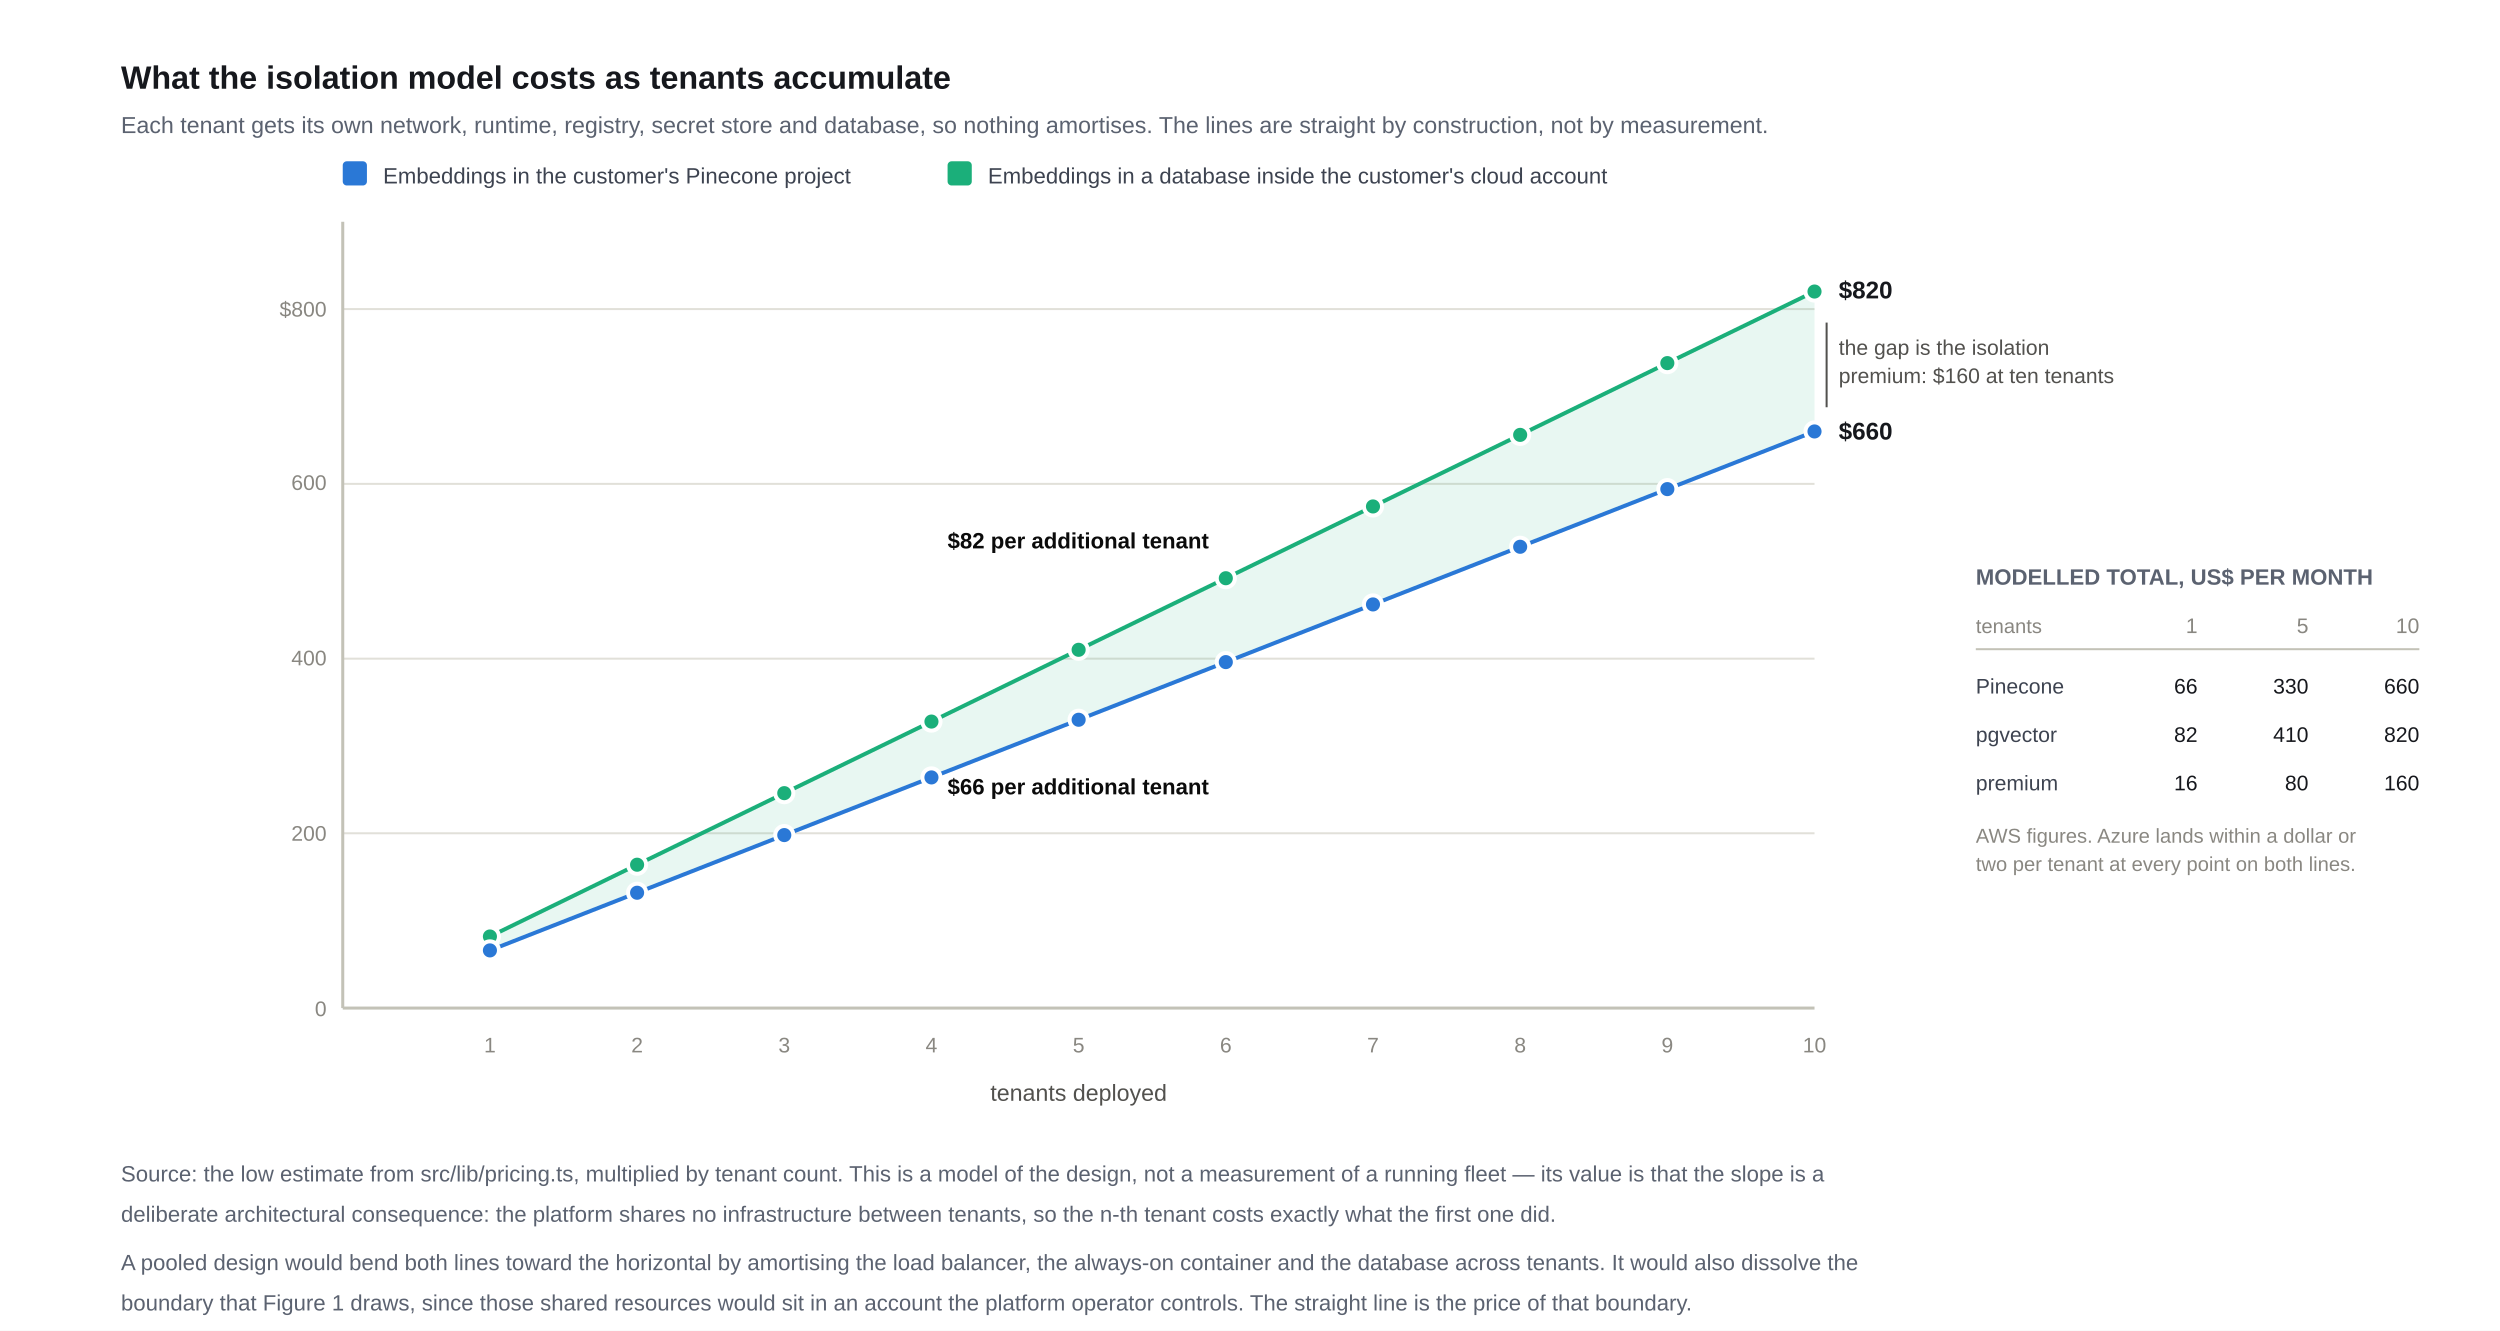
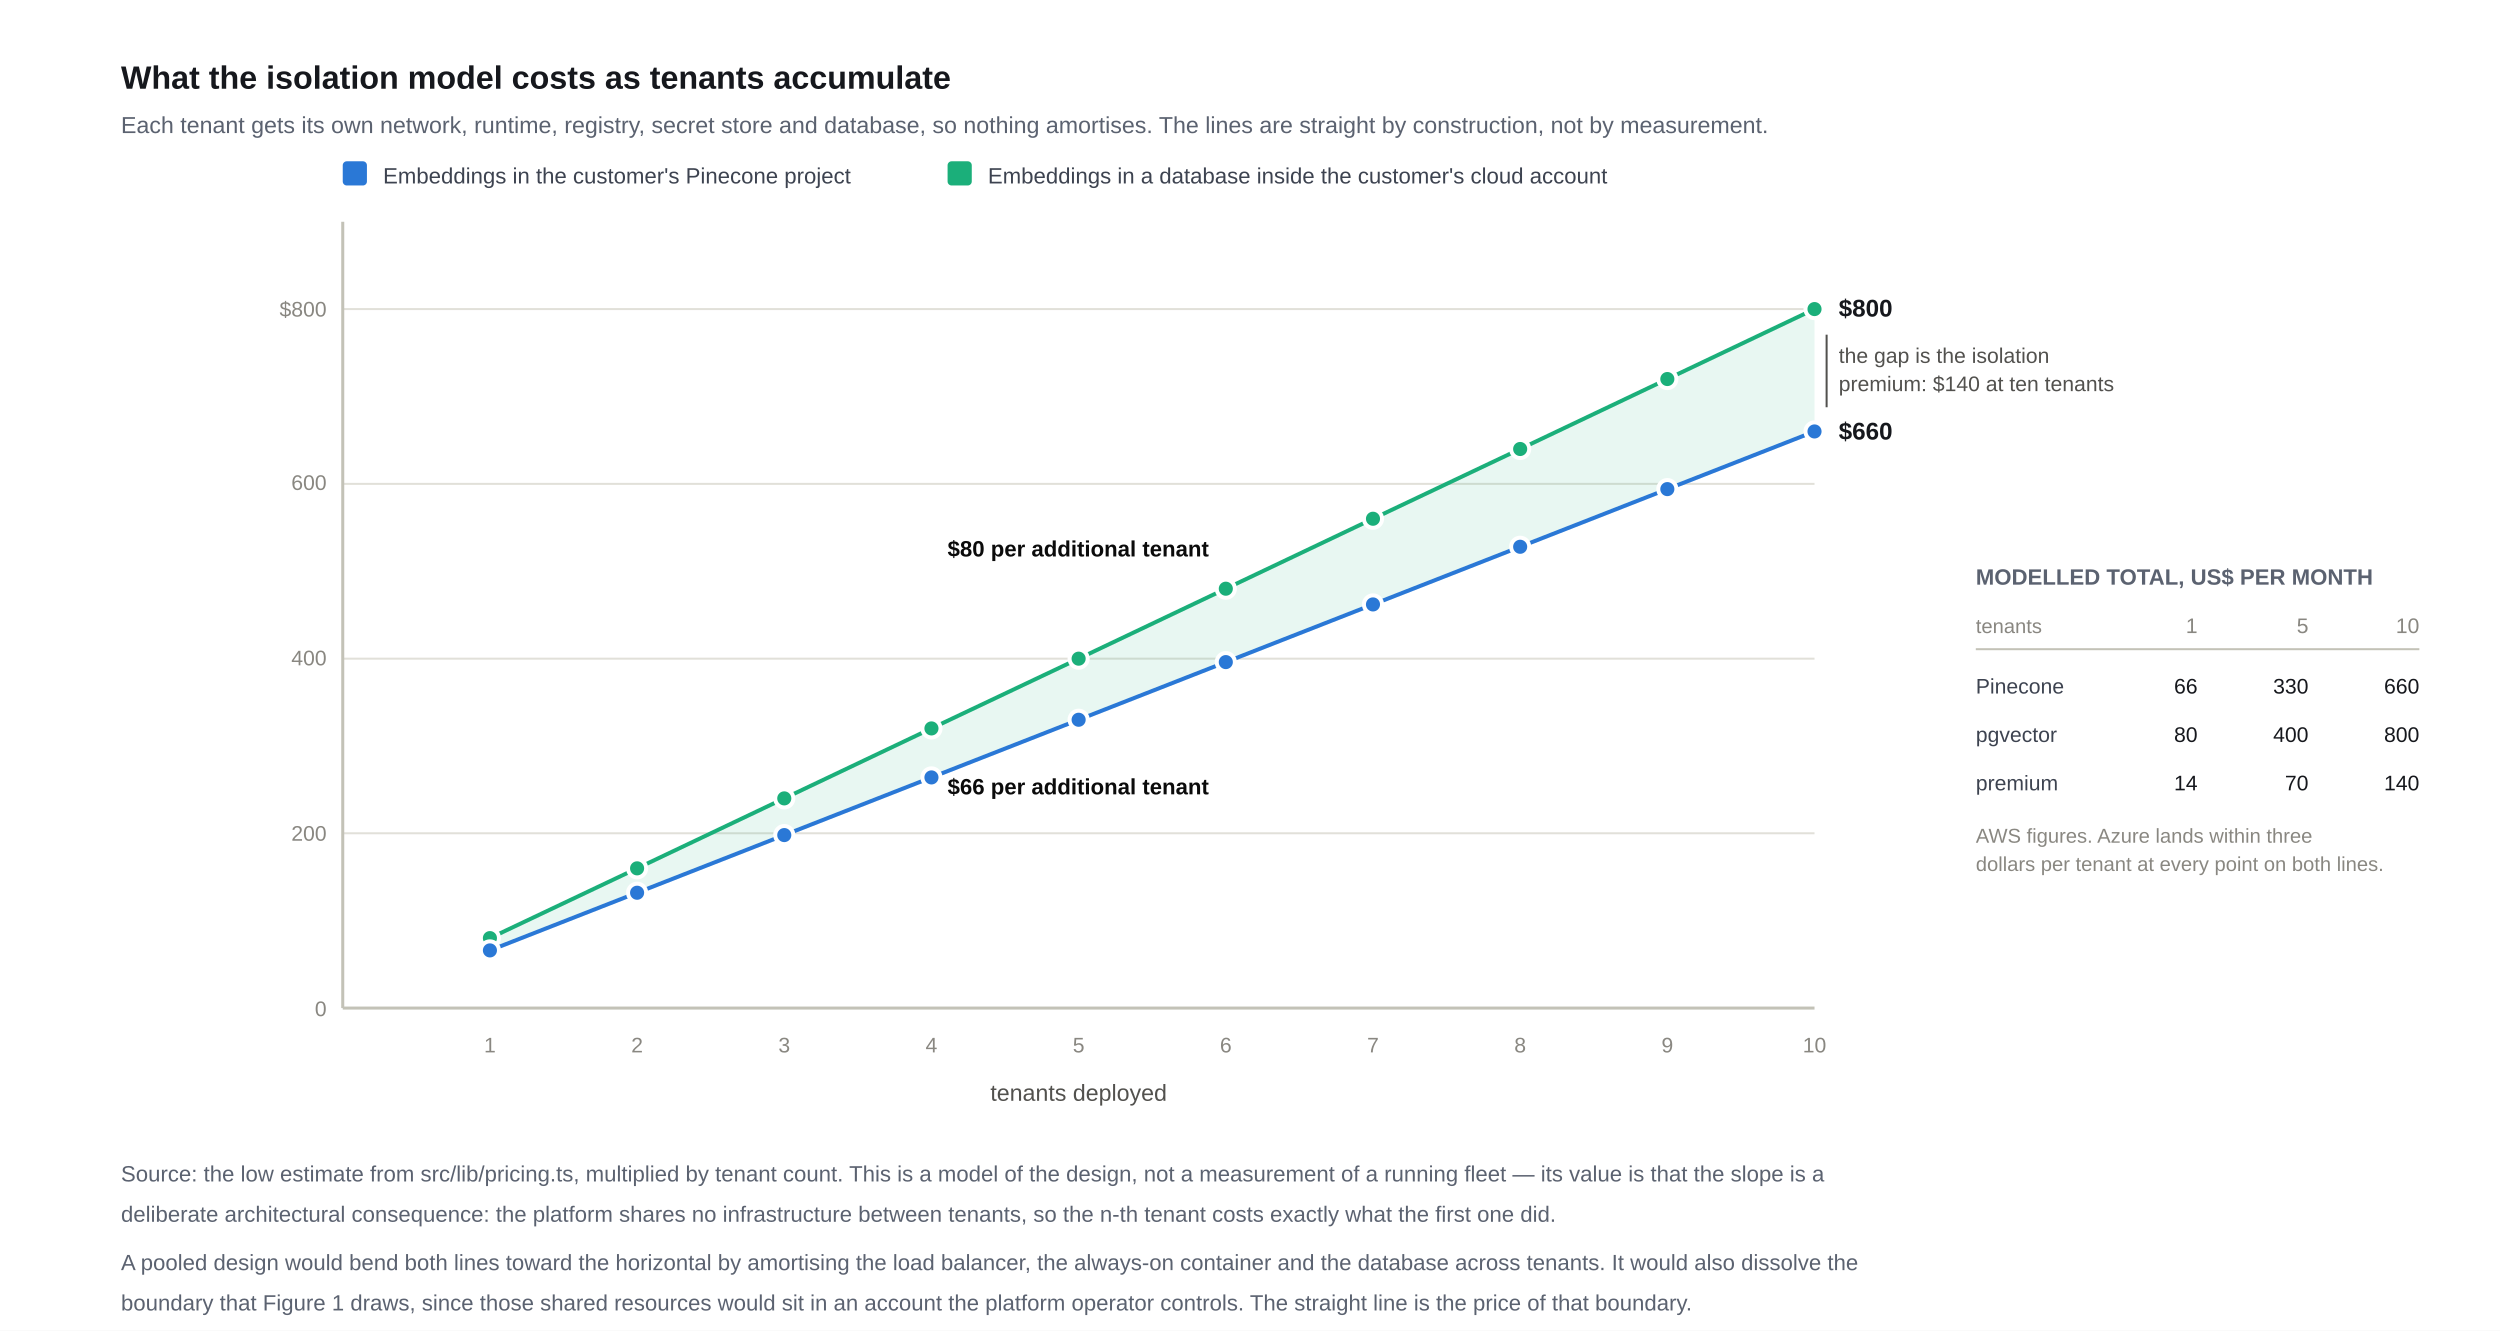
<svg xmlns="http://www.w3.org/2000/svg" viewBox="0 0 1240 660" width="1240" height="660" role="img" aria-label="Modelled cost against tenant count: both configurations scale linearly because no infrastructure is shared, and the gap between them is the monthly premium for keeping embeddings inside the customer's account.">
  <rect x="0" y="0" width="1240" height="660" fill="#ffffff" />
  <g font-family="Arial, Helvetica, sans-serif" fill="#16181d">
    <text x="60" y="44" font-size="16" font-weight="bold">What the isolation model costs as tenants accumulate</text>
    <text x="60" y="66" font-size="11.5" fill="#5b6270">Each tenant gets its own network, runtime, registry, secret store and database, so nothing amortises. The lines are straight by construction, not by measurement.</text>
    <g>
      <rect x="170" y="80" width="12" height="12" rx="2" fill="#2a78d6" />
      <text x="190" y="91" font-size="11" fill="#3d4350">Embeddings in the customer's Pinecone project</text>
      <rect x="470" y="80" width="12" height="12" rx="2" fill="#1baf7a" />
      <text x="490" y="91" font-size="11" fill="#3d4350">Embeddings in a database inside the customer's cloud account</text>
    </g>
    <g stroke="#e1e0d9" stroke-width="1">
      <line x1="170" y1="413.3" x2="900" y2="413.3" />
      <line x1="170" y1="326.7" x2="900" y2="326.7" />
      <line x1="170" y1="240" x2="900" y2="240" />
      <line x1="170" y1="153.3" x2="900" y2="153.3" />
    </g>
    <g font-size="10.5" fill="#898781" text-anchor="end">
      <text x="162" y="504">0</text>
      <text x="162" y="417">200</text>
      <text x="162" y="330">400</text>
      <text x="162" y="243">600</text>
      <text x="162" y="157">$800</text>
    </g>
    <line x1="170" y1="500" x2="900" y2="500" stroke="#c3c2b7" stroke-width="1.5" />
    <line x1="170" y1="110" x2="170" y2="500" stroke="#c3c2b7" stroke-width="1.5" />
-     <path d="M 243 471.4 L 900 214 L 900 144.6 L 243 464.5 Z" fill="#1baf7a" fill-opacity="0.10" />
-     <polyline points="243,464.5 316,428.9 389,393.4 462,357.9 535,322.3 608,286.8 681,251.2 754,215.7 827,180.1 900,144.6" fill="none" stroke="#1baf7a" stroke-width="2" />
+     <path d="M 243 471.4 L 900 214 L 900 153.3 L 243 465.3 Z" fill="#1baf7a" fill-opacity="0.10" />
+     <polyline points="243,465.3 316,430.7 389,396 462,361.3 535,326.7 608,292 681,257.3 754,222.7 827,188 900,153.3" fill="none" stroke="#1baf7a" stroke-width="2" />
    <g fill="#1baf7a" stroke="#ffffff" stroke-width="2">
-       <circle cx="243" cy="464.5" r="4.5" />
-       <circle cx="316" cy="428.9" r="4.5" />
-       <circle cx="389" cy="393.4" r="4.5" />
-       <circle cx="462" cy="357.9" r="4.5" />
-       <circle cx="535" cy="322.3" r="4.5" />
-       <circle cx="608" cy="286.8" r="4.5" />
-       <circle cx="681" cy="251.2" r="4.5" />
-       <circle cx="754" cy="215.7" r="4.5" />
-       <circle cx="827" cy="180.1" r="4.5" />
-       <circle cx="900" cy="144.6" r="4.5" />
+       <circle cx="243" cy="465.3" r="4.5" />
+       <circle cx="316" cy="430.7" r="4.5" />
+       <circle cx="389" cy="396" r="4.5" />
+       <circle cx="462" cy="361.3" r="4.5" />
+       <circle cx="535" cy="326.7" r="4.5" />
+       <circle cx="608" cy="292" r="4.5" />
+       <circle cx="681" cy="257.3" r="4.5" />
+       <circle cx="754" cy="222.7" r="4.5" />
+       <circle cx="827" cy="188" r="4.5" />
+       <circle cx="900" cy="153.3" r="4.5" />
    </g>
    <polyline points="243,471.4 316,442.8 389,414.2 462,385.6 535,357 608,328.4 681,299.8 754,271.2 827,242.6 900,214" fill="none" stroke="#2a78d6" stroke-width="2" />
    <g fill="#2a78d6" stroke="#ffffff" stroke-width="2">
      <circle cx="243" cy="471.4" r="4.5" />
      <circle cx="316" cy="442.8" r="4.5" />
      <circle cx="389" cy="414.2" r="4.5" />
      <circle cx="462" cy="385.6" r="4.5" />
      <circle cx="535" cy="357" r="4.5" />
      <circle cx="608" cy="328.4" r="4.5" />
      <circle cx="681" cy="299.8" r="4.5" />
      <circle cx="754" cy="271.2" r="4.5" />
      <circle cx="827" cy="242.6" r="4.5" />
      <circle cx="900" cy="214" r="4.5" />
    </g>
-     <text x="912" y="148" font-size="12" font-weight="bold">$820</text>
+     <text x="912" y="157" font-size="12" font-weight="bold">$800</text>
    <text x="912" y="218" font-size="12" font-weight="bold">$660</text>
-     <text x="470" y="272" font-size="11" font-weight="bold" fill="#0b0b0b">$82 per additional tenant</text>
+     <text x="470" y="276" font-size="11" font-weight="bold" fill="#0b0b0b">$80 per additional tenant</text>
    <text x="470" y="394" font-size="11" font-weight="bold" fill="#0b0b0b">$66 per additional tenant</text>
-     <line x1="906" y1="160" x2="906" y2="202" stroke="#52514e" stroke-width="1" />
-     <text x="912" y="176" font-size="10.5" fill="#52514e">the gap is the isolation</text>
-     <text x="912" y="190" font-size="10.5" fill="#52514e">premium: $160 at ten tenants</text>
+     <line x1="906" y1="166" x2="906" y2="202" stroke="#52514e" stroke-width="1" />
+     <text x="912" y="180" font-size="10.5" fill="#52514e">the gap is the isolation</text>
+     <text x="912" y="194" font-size="10.5" fill="#52514e">premium: $140 at ten tenants</text>
    <g font-size="10.5" fill="#898781" text-anchor="middle">
      <text x="243" y="522">1</text>
      <text x="316" y="522">2</text>
      <text x="389" y="522">3</text>
      <text x="462" y="522">4</text>
      <text x="535" y="522">5</text>
      <text x="608" y="522">6</text>
      <text x="681" y="522">7</text>
      <text x="754" y="522">8</text>
      <text x="827" y="522">9</text>
      <text x="900" y="522">10</text>
    </g>
    <text x="535" y="546" font-size="11.5" fill="#52514e" text-anchor="middle">tenants deployed</text>
    <text x="980" y="290" font-size="11" font-weight="bold" fill="#5b6270">MODELLED TOTAL, US$ PER MONTH</text>
    <g font-size="10.5" fill="#898781" text-anchor="end">
      <text x="1090" y="314">1</text>
      <text x="1145" y="314">5</text>
      <text x="1200" y="314">10</text>
    </g>
    <text x="980" y="314" font-size="10" fill="#898781">tenants</text>
    <line x1="980" y1="322" x2="1200" y2="322" stroke="#c3c2b7" stroke-width="1" />
    <g font-size="10.5" fill="#3d4350">
      <text x="980" y="344">Pinecone</text>
      <text x="980" y="368">pgvector</text>
      <text x="980" y="392">premium</text>
    </g>
    <g font-size="10.5" fill="#16181d" text-anchor="end">
      <text x="1090" y="344">66</text>
      <text x="1145" y="344">330</text>
      <text x="1200" y="344">660</text>
-       <text x="1090" y="368">82</text>
-       <text x="1145" y="368">410</text>
-       <text x="1200" y="368">820</text>
-       <text x="1090" y="392">16</text>
-       <text x="1145" y="392">80</text>
-       <text x="1200" y="392">160</text>
+       <text x="1090" y="368">80</text>
+       <text x="1145" y="368">400</text>
+       <text x="1200" y="368">800</text>
+       <text x="1090" y="392">14</text>
+       <text x="1145" y="392">70</text>
+       <text x="1200" y="392">140</text>
    </g>
-     <text x="980" y="418" font-size="10" fill="#898781">AWS figures. Azure lands within a dollar or</text>
-     <text x="980" y="432" font-size="10" fill="#898781">two per tenant at every point on both lines.</text>
+     <text x="980" y="418" font-size="10" fill="#898781">AWS figures. Azure lands within three</text>
+     <text x="980" y="432" font-size="10" fill="#898781">dollars per tenant at every point on both lines.</text>
    <text x="60" y="586" font-size="11" fill="#5b6270">Source: the low estimate from src/lib/pricing.ts, multiplied by tenant count. This is a model of the design, not a measurement of a running fleet — its value is that the slope is a</text>
    <text x="60" y="606" font-size="11" fill="#5b6270">deliberate architectural consequence: the platform shares no infrastructure between tenants, so the n-th tenant costs exactly what the first one did.</text>
    <text x="60" y="630" font-size="11" fill="#5b6270">A pooled design would bend both lines toward the horizontal by amortising the load balancer, the always-on container and the database across tenants. It would also dissolve the</text>
    <text x="60" y="650" font-size="11" fill="#5b6270">boundary that Figure 1 draws, since those shared resources would sit in an account the platform operator controls. The straight line is the price of that boundary.</text>
  </g>
</svg>
